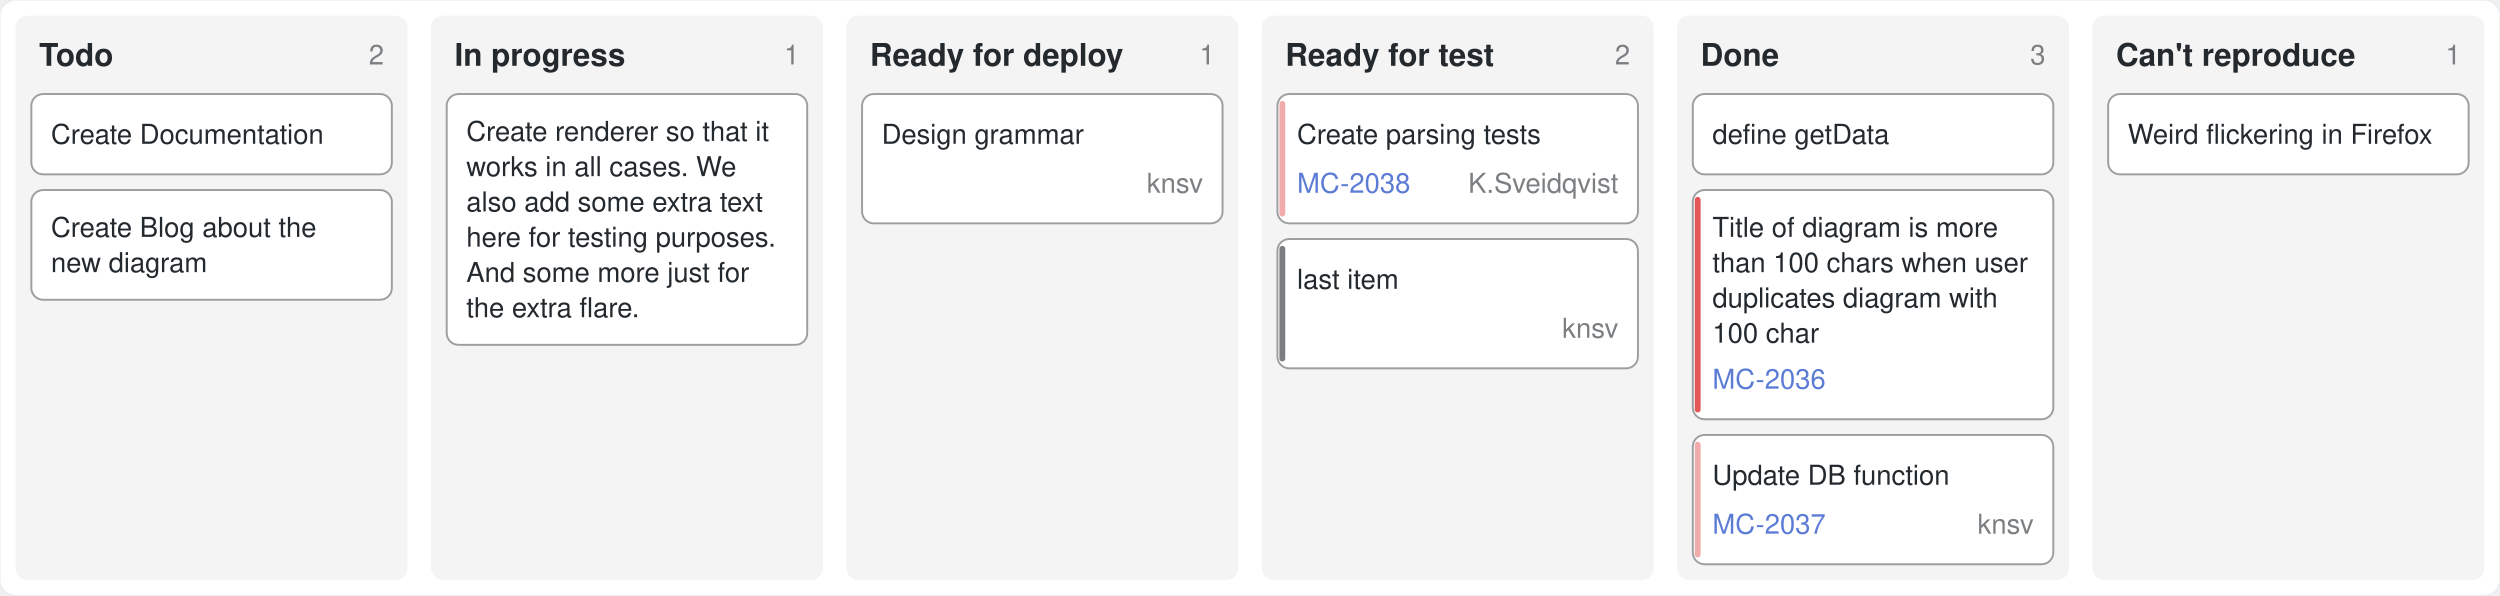
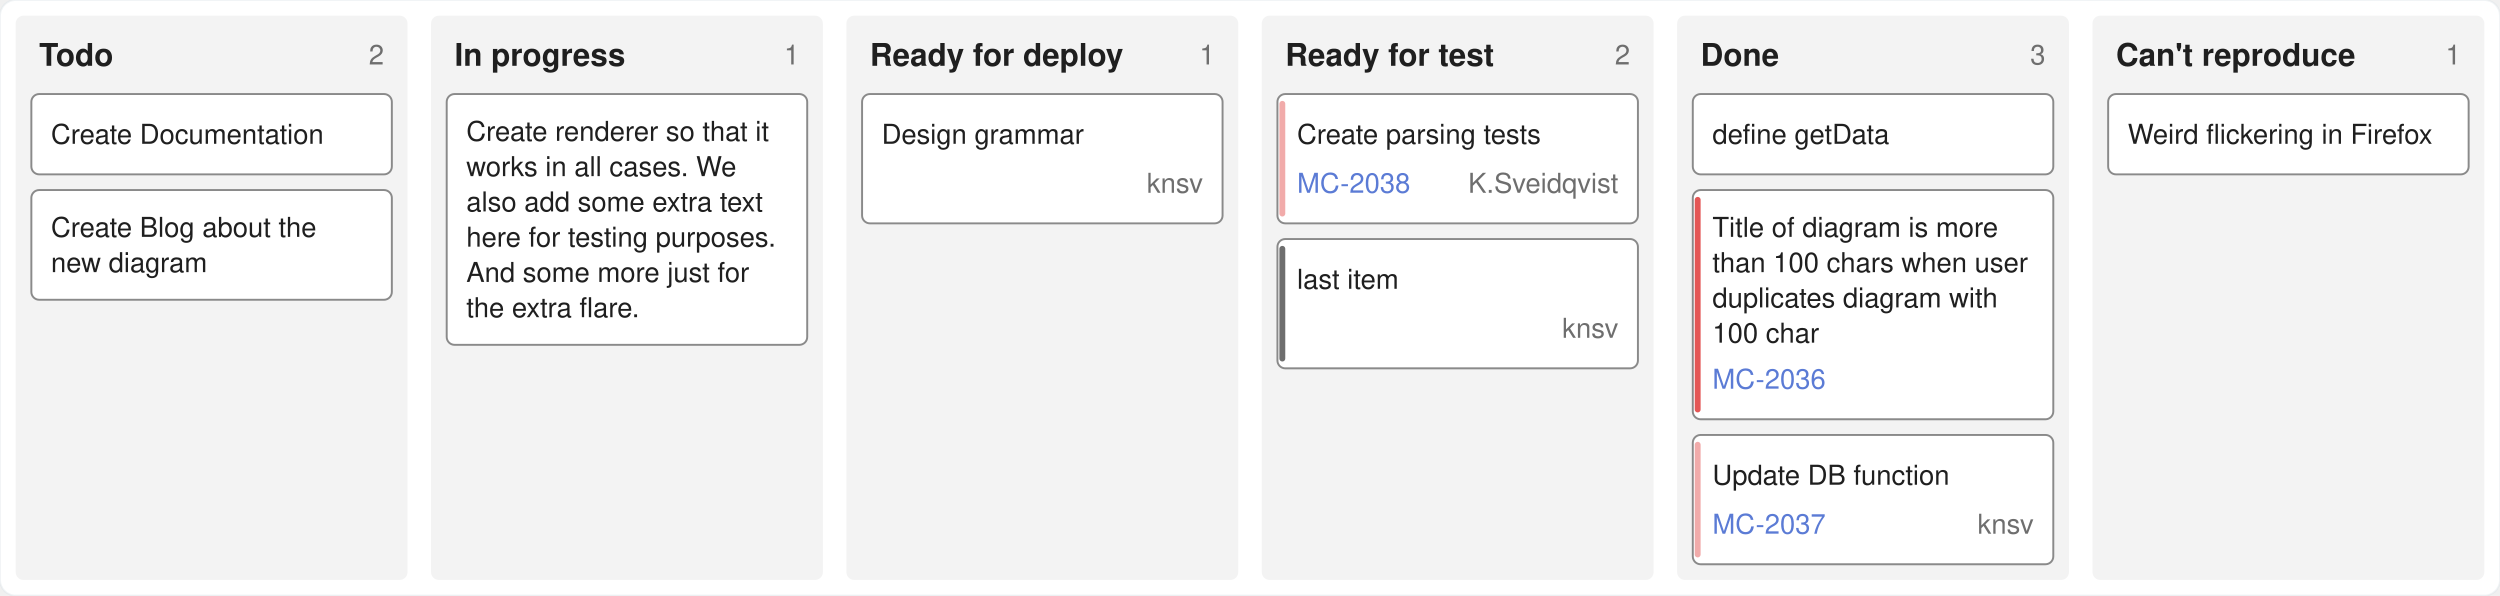
- <svg xmlns="http://www.w3.org/2000/svg" class="pele pele-kanban" viewBox="0 0 1276 304" width="1276" height="304" fill="#24292e" role="graphics-document document" aria-roledescription="kanban" font-family="Helvetica" font-size="16">
+ <svg xmlns="http://www.w3.org/2000/svg" class="pele pele-kanban" viewBox="0 0 1276 304" width="1276" height="304" fill="#1f1f1f" role="graphics-document document" aria-roledescription="kanban" font-family="Helvetica" font-size="16">
  <rect x="0" y="0" width="1276" height="304" rx="8" fill="#ffffff" stroke="#d8dee4" stroke-width="1" stroke-opacity="0.35" />
  <g class="pele-cluster pele-column" data-id="Todo" transform="translate(8,8)">
-     <rect width="200" height="288" fill="#f4f4f5" rx="6" />
+     <rect width="200" height="288" fill="#f3f3f3" rx="4" />
    <text class="pele-cluster-label" font-weight="bold" x="12" y="25.6">Todo</text>
-     <text class="pele-count" x="188" y="24.9" text-anchor="end" font-size="14" fill="#7c7f82">2</text>
+     <text class="pele-count" x="188" y="24.9" text-anchor="end" font-size="14" fill="#6e6e6e">2</text>
    <g class="pele-node pele-card" data-id="Create Documentation" transform="translate(8,40)" font-size="14">
-       <rect width="184" height="41" fill="#ffffff" stroke="#9c9fa1" rx="6" />
+       <rect width="184" height="41" fill="#ffffff" stroke="#8a8a8a" rx="4" />
      <text class="pele-label" x="10" y="25.4" font-size="14">Create Documentation</text>
    </g>
    <g class="pele-node pele-card" data-id="docs" transform="translate(8,89)" font-size="14">
-       <rect width="184" height="56" fill="#ffffff" stroke="#9c9fa1" rx="6" />
+       <rect width="184" height="56" fill="#ffffff" stroke="#8a8a8a" rx="4" />
      <text class="pele-label" x="10" y="23.9" font-size="14">Create Blog about the</text>
      <text class="pele-label" x="10" y="41.9" font-size="14">new diagram</text>
    </g>
  </g>
  <g class="pele-cluster pele-column" data-id="In progress" transform="translate(220,8)">
-     <rect width="200" height="288" fill="#f4f4f5" rx="6" />
+     <rect width="200" height="288" fill="#f3f3f3" rx="4" />
    <text class="pele-cluster-label" font-weight="bold" x="12" y="25.6">In progress</text>
-     <text class="pele-count" x="188" y="24.9" text-anchor="end" font-size="14" fill="#7c7f82">1</text>
+     <text class="pele-count" x="188" y="24.9" text-anchor="end" font-size="14" fill="#6e6e6e">1</text>
    <g class="pele-node pele-card" data-id="id6" transform="translate(8,40)" font-size="14">
-       <rect width="184" height="128" fill="#ffffff" stroke="#9c9fa1" rx="6" />
+       <rect width="184" height="128" fill="#ffffff" stroke="#8a8a8a" rx="4" />
      <text class="pele-label" x="10" y="23.9" font-size="14">Create renderer so that it</text>
      <text class="pele-label" x="10" y="41.9" font-size="14">works in all cases. We</text>
      <text class="pele-label" x="10" y="59.9" font-size="14">also add some extra text</text>
      <text class="pele-label" x="10" y="77.9" font-size="14">here for testing purposes.</text>
      <text class="pele-label" x="10" y="95.9" font-size="14">And some more just for</text>
      <text class="pele-label" x="10" y="113.9" font-size="14">the extra flare.</text>
    </g>
  </g>
  <g class="pele-cluster pele-column" data-id="id9" transform="translate(432,8)">
-     <rect width="200" height="288" fill="#f4f4f5" rx="6" />
+     <rect width="200" height="288" fill="#f3f3f3" rx="4" />
    <text class="pele-cluster-label" font-weight="bold" x="12" y="25.6">Ready for deploy</text>
-     <text class="pele-count" x="188" y="24.9" text-anchor="end" font-size="14" fill="#7c7f82">1</text>
+     <text class="pele-count" x="188" y="24.9" text-anchor="end" font-size="14" fill="#6e6e6e">1</text>
    <g class="pele-node pele-card" data-id="id8" transform="translate(8,40)" font-size="14">
-       <rect width="184" height="66" fill="#ffffff" stroke="#9c9fa1" rx="6" />
+       <rect width="184" height="66" fill="#ffffff" stroke="#8a8a8a" rx="4" />
      <text class="pele-label" x="10" y="25.4" font-size="14">Design grammar</text>
-       <text class="pele-assigned" fill="#7c7f82" x="174" y="50.4" text-anchor="end" font-size="14">knsv</text>
+       <text class="pele-assigned" fill="#6e6e6e" x="174" y="50.4" text-anchor="end" font-size="14">knsv</text>
    </g>
  </g>
  <g class="pele-cluster pele-column" data-id="id10" transform="translate(644,8)">
-     <rect width="200" height="288" fill="#f4f4f5" rx="6" />
+     <rect width="200" height="288" fill="#f3f3f3" rx="4" />
    <text class="pele-cluster-label" font-weight="bold" x="12" y="25.6">Ready for test</text>
-     <text class="pele-count" x="188" y="24.9" text-anchor="end" font-size="14" fill="#7c7f82">2</text>
+     <text class="pele-count" x="188" y="24.9" text-anchor="end" font-size="14" fill="#6e6e6e">2</text>
    <g class="pele-node pele-card pele-priority-high" data-id="id4" transform="translate(8,40)" font-size="14">
-       <rect width="184" height="66" fill="#ffffff" stroke="#9c9fa1" rx="6" />
+       <rect width="184" height="66" fill="#ffffff" stroke="#8a8a8a" rx="4" />
      <path class="pele-priority" d="M2.5,5V61" fill="none" stroke="#e45756" opacity="0.5" stroke-width="3" stroke-linecap="round" />
      <text class="pele-label" x="10" y="25.4" font-size="14">Create parsing tests</text>
      <a href="https://mermaidchart.atlassian.net/browse/MC-2038" target="_blank" rel="noopener">
        <text class="pele-ticket" fill="#5b7bd5" x="10" y="50.4" font-size="14">MC-2038</text>
      </a>
-       <text class="pele-assigned" fill="#7c7f82" x="174" y="50.4" text-anchor="end" font-size="14">K.Sveidqvist</text>
+       <text class="pele-assigned" fill="#6e6e6e" x="174" y="50.4" text-anchor="end" font-size="14">K.Sveidqvist</text>
    </g>
    <g class="pele-node pele-card pele-priority-very-low" data-id="id66" transform="translate(8,114)" font-size="14">
-       <rect width="184" height="66" fill="#ffffff" stroke="#9c9fa1" rx="6" />
-       <path class="pele-priority" d="M2.5,5V61" fill="none" stroke="#7c7f82" stroke-width="3" stroke-linecap="round" />
+       <rect width="184" height="66" fill="#ffffff" stroke="#8a8a8a" rx="4" />
+       <path class="pele-priority" d="M2.5,5V61" fill="none" stroke="#6e6e6e" stroke-width="3" stroke-linecap="round" />
      <text class="pele-label" x="10" y="25.4" font-size="14">last item</text>
-       <text class="pele-assigned" fill="#7c7f82" x="174" y="50.4" text-anchor="end" font-size="14">knsv</text>
+       <text class="pele-assigned" fill="#6e6e6e" x="174" y="50.4" text-anchor="end" font-size="14">knsv</text>
    </g>
  </g>
  <g class="pele-cluster pele-column" data-id="id11" transform="translate(856,8)">
-     <rect width="200" height="288" fill="#f4f4f5" rx="6" />
+     <rect width="200" height="288" fill="#f3f3f3" rx="4" />
    <text class="pele-cluster-label" font-weight="bold" x="12" y="25.6">Done</text>
-     <text class="pele-count" x="188" y="24.9" text-anchor="end" font-size="14" fill="#7c7f82">3</text>
+     <text class="pele-count" x="188" y="24.9" text-anchor="end" font-size="14" fill="#6e6e6e">3</text>
    <g class="pele-node pele-card" data-id="id5" transform="translate(8,40)" font-size="14">
-       <rect width="184" height="41" fill="#ffffff" stroke="#9c9fa1" rx="6" />
+       <rect width="184" height="41" fill="#ffffff" stroke="#8a8a8a" rx="4" />
      <text class="pele-label" x="10" y="25.4" font-size="14">define getData</text>
    </g>
    <g class="pele-node pele-card pele-priority-very-high" data-id="id2" transform="translate(8,89)" font-size="14">
-       <rect width="184" height="117" fill="#ffffff" stroke="#9c9fa1" rx="6" />
+       <rect width="184" height="117" fill="#ffffff" stroke="#8a8a8a" rx="4" />
      <path class="pele-priority" d="M2.5,5V112" fill="none" stroke="#e45756" stroke-width="3" stroke-linecap="round" />
      <text class="pele-label" x="10" y="23.9" font-size="14">Title of diagram is more</text>
      <text class="pele-label" x="10" y="41.9" font-size="14">than 100 chars when user</text>
      <text class="pele-label" x="10" y="59.9" font-size="14">duplicates diagram with</text>
      <text class="pele-label" x="10" y="77.9" font-size="14">100 char</text>
      <a href="https://mermaidchart.atlassian.net/browse/MC-2036" target="_blank" rel="noopener">
        <text class="pele-ticket" fill="#5b7bd5" x="10" y="101.4" font-size="14">MC-2036</text>
      </a>
    </g>
    <g class="pele-node pele-card pele-priority-high" data-id="id3" transform="translate(8,214)" font-size="14">
-       <rect width="184" height="66" fill="#ffffff" stroke="#9c9fa1" rx="6" />
+       <rect width="184" height="66" fill="#ffffff" stroke="#8a8a8a" rx="4" />
      <path class="pele-priority" d="M2.5,5V61" fill="none" stroke="#e45756" opacity="0.5" stroke-width="3" stroke-linecap="round" />
      <text class="pele-label" x="10" y="25.4" font-size="14">Update DB function</text>
      <a href="https://mermaidchart.atlassian.net/browse/MC-2037" target="_blank" rel="noopener">
        <text class="pele-ticket" fill="#5b7bd5" x="10" y="50.4" font-size="14">MC-2037</text>
      </a>
-       <text class="pele-assigned" fill="#7c7f82" x="174" y="50.4" text-anchor="end" font-size="14">knsv</text>
+       <text class="pele-assigned" fill="#6e6e6e" x="174" y="50.4" text-anchor="end" font-size="14">knsv</text>
    </g>
  </g>
  <g class="pele-cluster pele-column" data-id="id12" transform="translate(1068,8)">
-     <rect width="200" height="288" fill="#f4f4f5" rx="6" />
+     <rect width="200" height="288" fill="#f3f3f3" rx="4" />
    <text class="pele-cluster-label" font-weight="bold" x="12" y="25.6">Can't reproduce</text>
-     <text class="pele-count" x="188" y="24.9" text-anchor="end" font-size="14" fill="#7c7f82">1</text>
+     <text class="pele-count" x="188" y="24.9" text-anchor="end" font-size="14" fill="#6e6e6e">1</text>
    <g class="pele-node pele-card" data-id="id3" transform="translate(8,40)" font-size="14">
-       <rect width="184" height="41" fill="#ffffff" stroke="#9c9fa1" rx="6" />
+       <rect width="184" height="41" fill="#ffffff" stroke="#8a8a8a" rx="4" />
      <text class="pele-label" x="10" y="25.4" font-size="14">Weird flickering in Firefox</text>
    </g>
  </g>
</svg>
